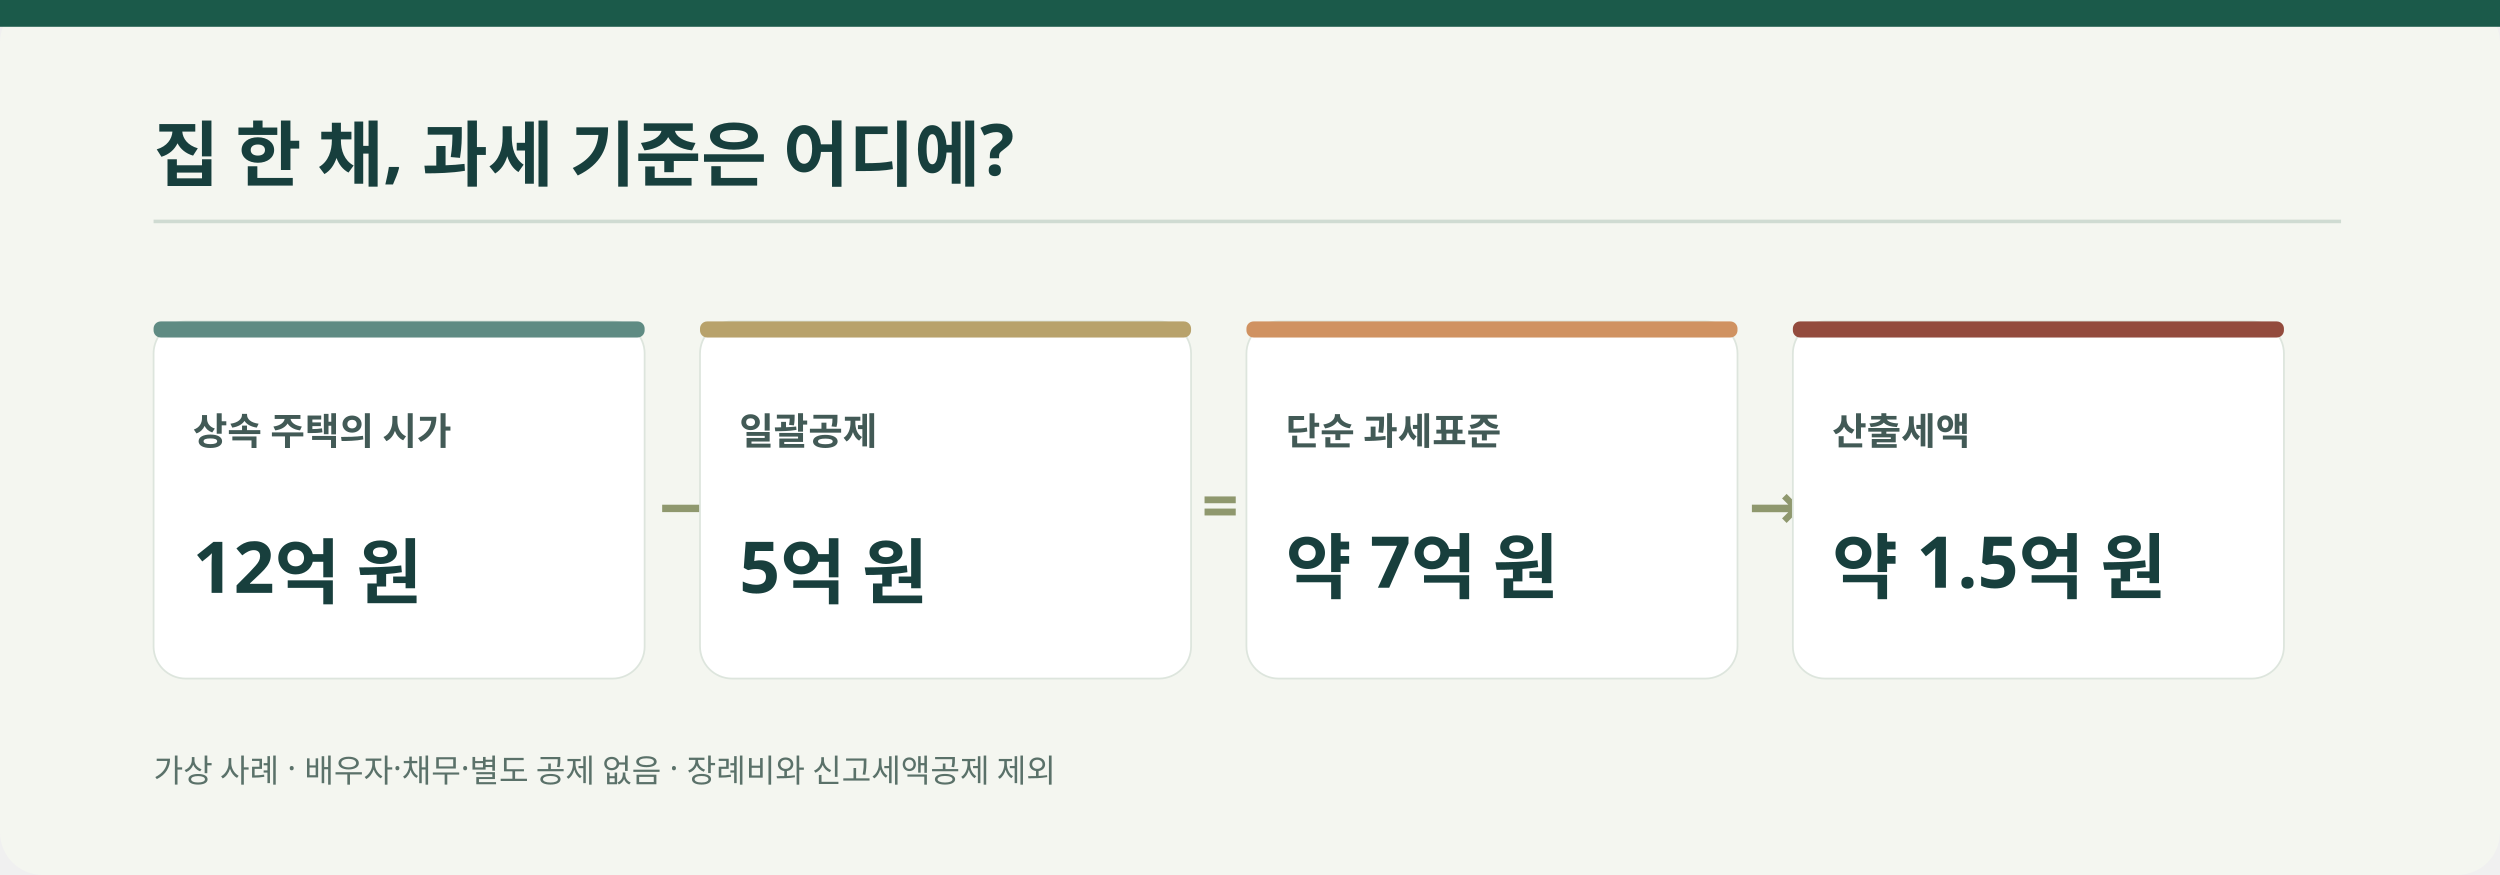
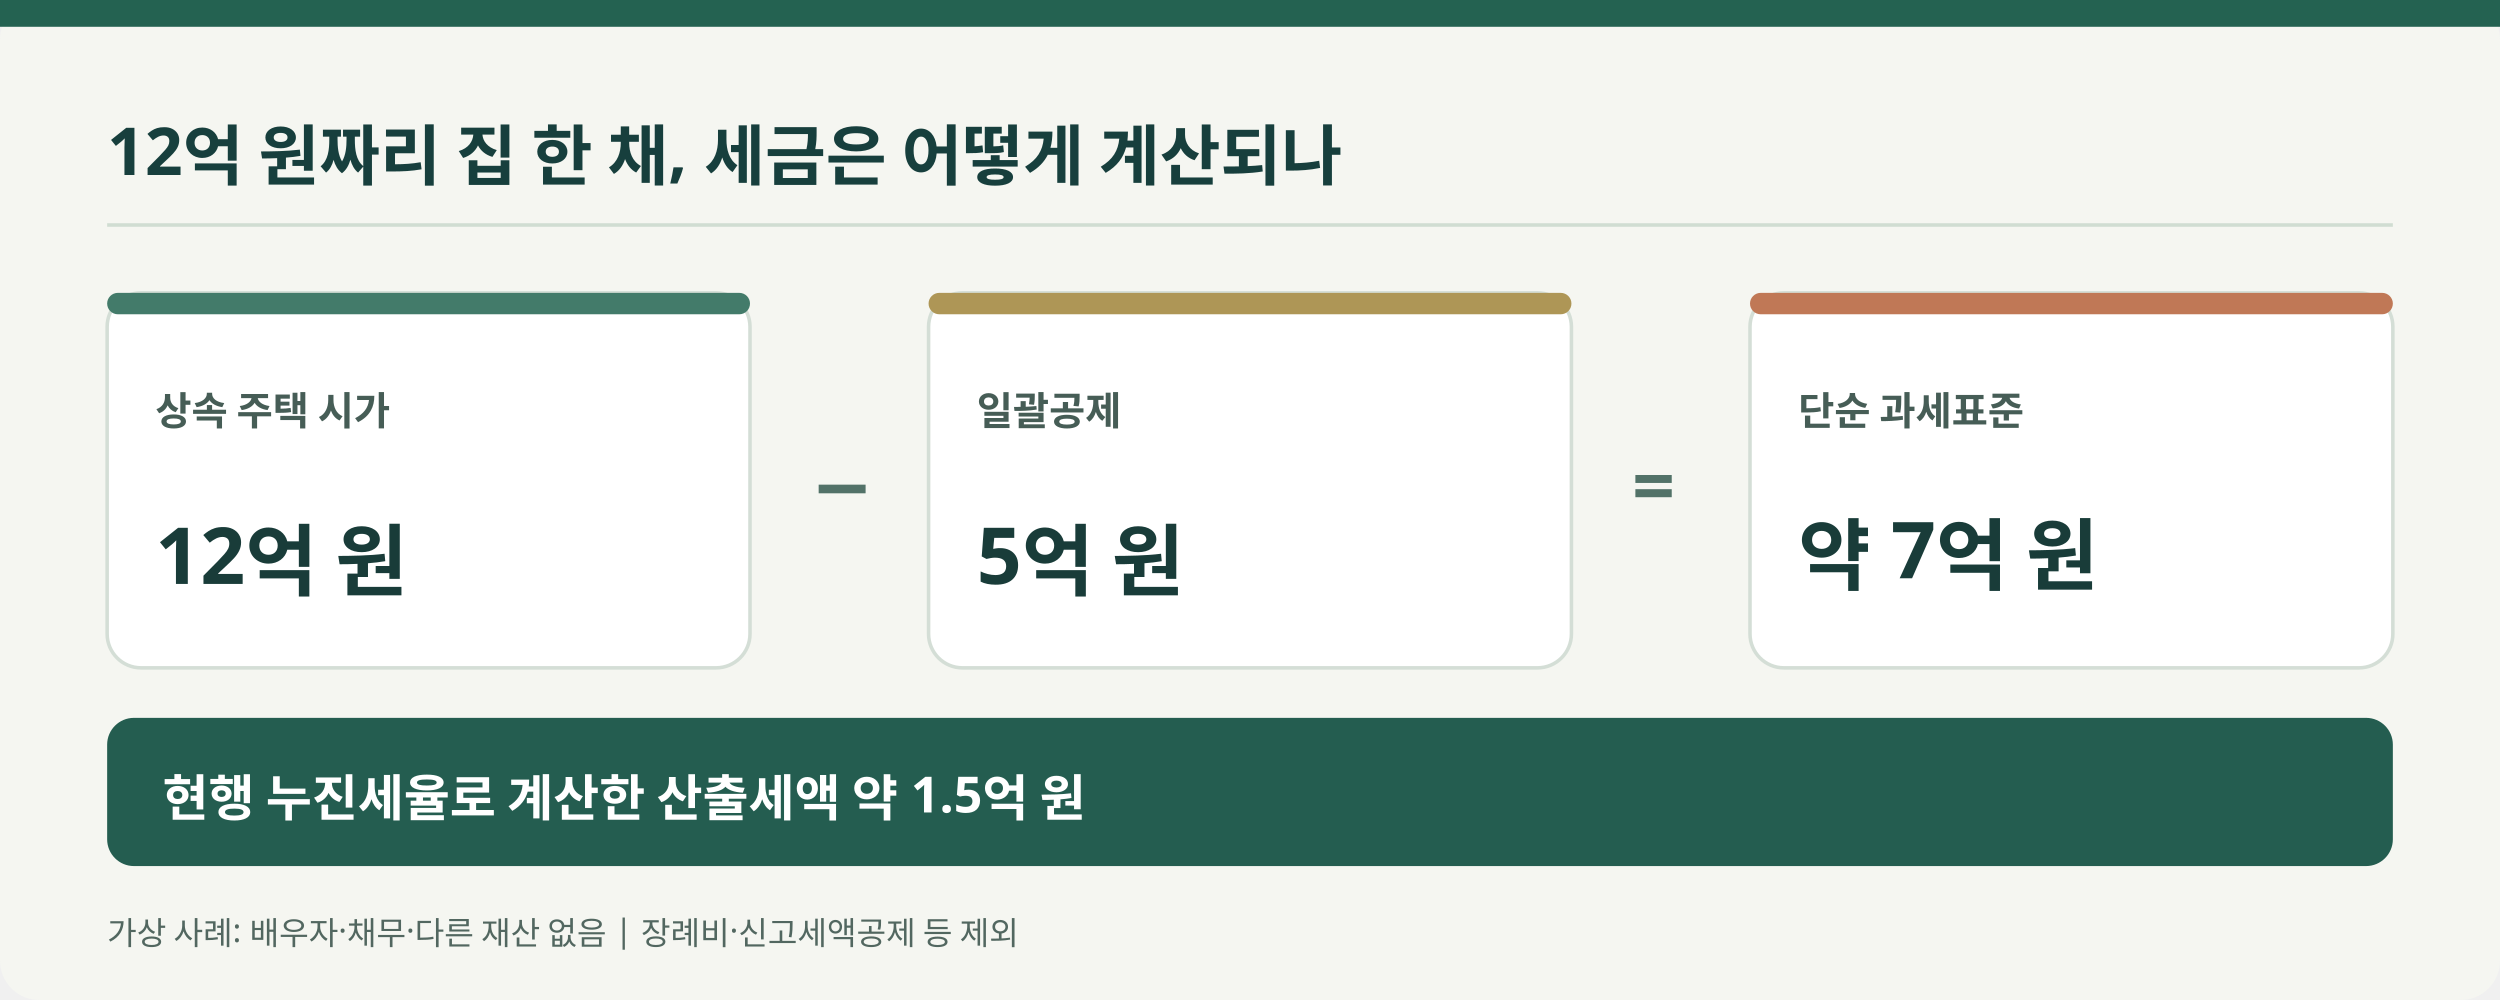
- <svg xmlns="http://www.w3.org/2000/svg" width="1400" height="490" viewBox="0 0 1400 490">
-   <style>text{font-family:'Noto Sans KR','Apple SD Gothic Neo','Malgun Gothic',sans-serif}.title{font-size:40px;font-weight:800;fill:#173F3D}.label{font-size:21px;font-weight:700;fill:#425A56}.value{font-size:40px;font-weight:900;fill:#183F3D}.operator{font-size:36px;font-weight:800;fill:#8F986E}.note{font-size:18px;fill:#5A7169}</style>
-   <rect width="1400" height="490" rx="24" fill="#F4F6F0" />
-   <rect x="0" y="0" width="1400" height="15" fill="#1B5A4A" />
-   <text x="86" y="101" class="title">집 한 채, 과세 기준은 어디에?</text>
-   <path d="M86 124h1225" stroke="#CFDBD2" stroke-width="2" />
-   <rect x="86" y="180" width="275" height="200" rx="18" fill="#fff" stroke="#DDE5DD" />
-   <rect x="86" y="180" width="275" height="9" rx="4" fill="#5F8B83" />
-   <text x="108" y="249" class="label">상속 주택의 시가</text>
-   <text x="108" y="332" class="value">12억 원</text>
-   <text x="367" y="296" class="operator">−</text>
-   <rect x="392" y="180" width="275" height="200" rx="18" fill="#fff" stroke="#DDE5DD" />
-   <rect x="392" y="180" width="275" height="9" rx="4" fill="#B8A26B" />
-   <text x="414" y="249" class="label">일괄공제</text>
-   <text x="414" y="332" class="value">5억 원</text>
-   <text x="673" y="296" class="operator">=</text>
-   <rect x="698" y="180" width="275" height="200" rx="18" fill="#fff" stroke="#DDE5DD" />
-   <rect x="698" y="180" width="275" height="9" rx="4" fill="#D09261" />
-   <text x="720" y="249" class="label">단순 과세표준</text>
-   <text x="720" y="332" class="value">약 7억 원</text>
-   <text x="979" y="296" class="operator">→</text>
-   <rect x="1004" y="180" width="275" height="200" rx="18" fill="#fff" stroke="#DDE5DD" />
-   <rect x="1004" y="180" width="275" height="9" rx="4" fill="#934B3D" />
-   <text x="1026" y="249" class="label">산출세액</text>
-   <text x="1026" y="332" class="value">약 1.5억 원</text>
-   <text x="86" y="438" class="note">가상 사례 · 배우자·채무·별도 공제 없음 · 장례비와 신고세액공제 제외</text>
+ <svg xmlns="http://www.w3.org/2000/svg" width="1400" height="560" viewBox="0 0 1400 560">
+   <style>text{font-family:'Noto Sans KR','Apple SD Gothic Neo','Malgun Gothic',sans-serif}.title{font-size:37px;font-weight:800;fill:#173F3D}.label{font-size:22px;font-weight:650;fill:#465D56}.value{font-size:44px;font-weight:850;fill:#193C39}.operator{font-size:42px;font-weight:700;fill:#527268}.foot{font-size:28px;font-weight:750;fill:#FFFFFF}.note{font-size:18px;fill:#526760}</style>
+   <rect width="1400" height="560" rx="22" fill="#F5F6F1" />
+   <rect x="0" y="0" width="1400" height="15" fill="#246251" />
+   <text x="60" y="98" class="title">12억 원짜리 집 한 채, 세금은 어떻게 계산되나</text>
+   <line x1="60" y1="126" x2="1340" y2="126" stroke="#D0DDD2" stroke-width="2" />
+   <rect x="60" y="164" width="360" height="210" rx="19" fill="#FFFFFF" stroke="#D4DED6" stroke-width="2" />
+   <rect x="60" y="164" width="360" height="12" rx="6" fill="#437B6A" />
+   <text x="87" y="238" class="label">상속 주택 시가</text>
+   <text x="87" y="327" class="value">12억 원</text>
+   <rect x="520" y="164" width="360" height="210" rx="19" fill="#FFFFFF" stroke="#D4DED6" stroke-width="2" />
+   <rect x="520" y="164" width="360" height="12" rx="6" fill="#AE9656" />
+   <text x="547" y="238" class="label">일괄공제</text>
+   <text x="547" y="327" class="value">5억 원</text>
+   <rect x="980" y="164" width="360" height="210" rx="19" fill="#FFFFFF" stroke="#D4DED6" stroke-width="2" />
+   <rect x="980" y="164" width="360" height="12" rx="6" fill="#C07856" />
+   <text x="1007" y="238" class="label">단순 과세표준</text>
+   <text x="1007" y="327" class="value">약 7억 원</text>
+   <text x="454" y="287" class="operator">−</text>
+   <text x="914" y="287" class="operator">=</text>
+   <rect x="60" y="402" width="1280" height="83" rx="15" fill="#245D50" />
+   <text x="91" y="457" class="foot">현행 누진세율로 계산한 산출세액 약 1.5억 원</text>
+   <text x="60" y="529" class="note">가상 사례: 배우자·채무·다른 재산 없음 | 장례비·신고세액공제 등 제외</text>
</svg>
